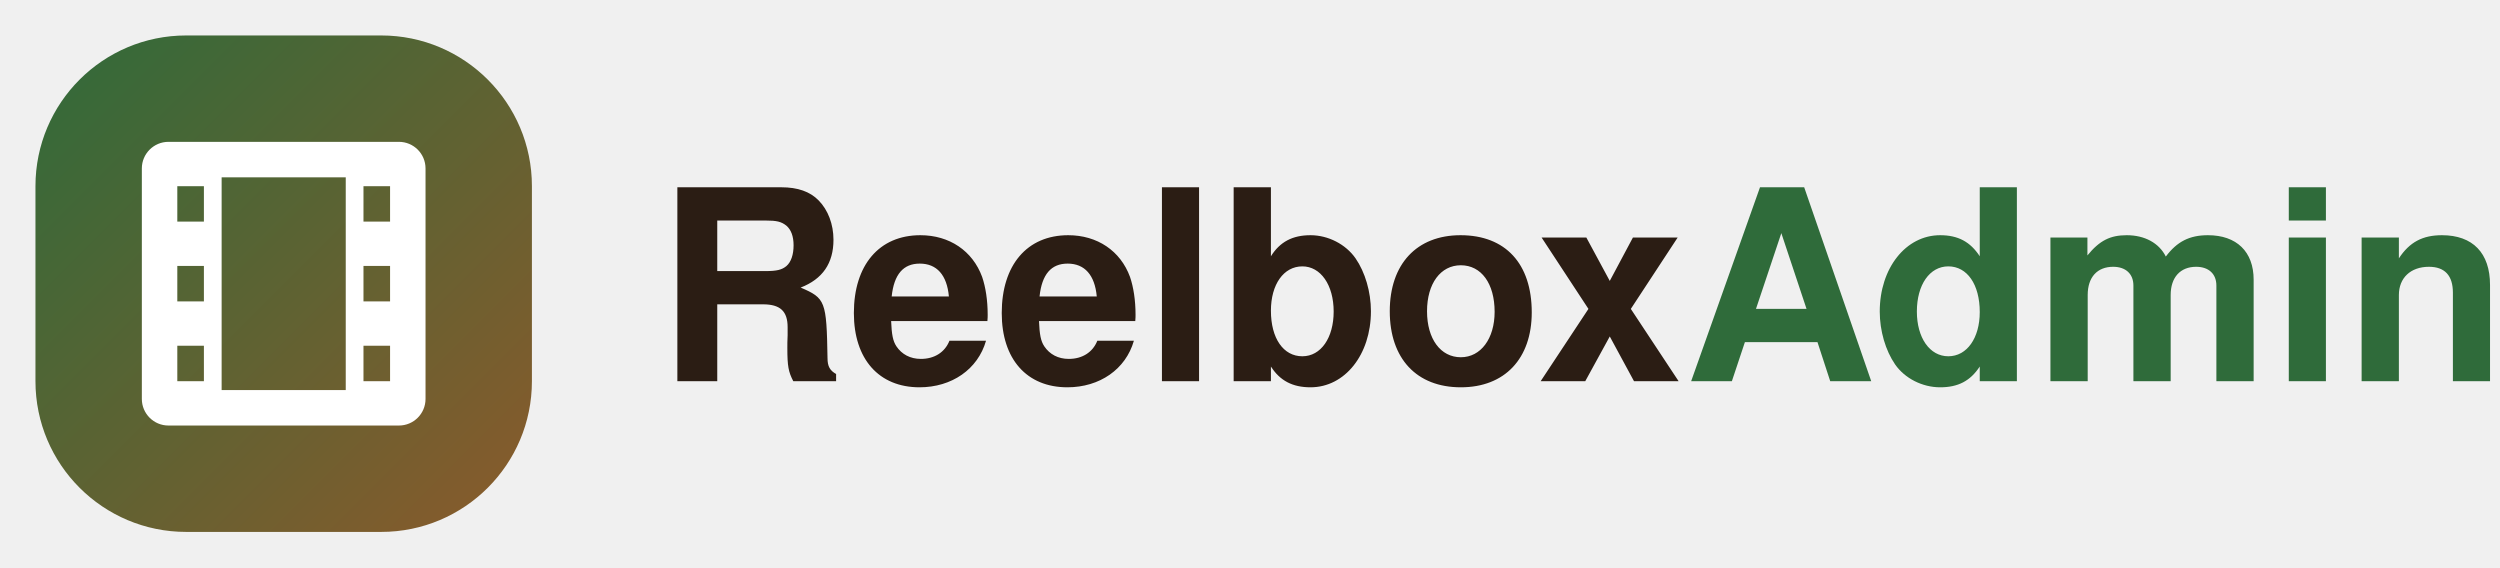
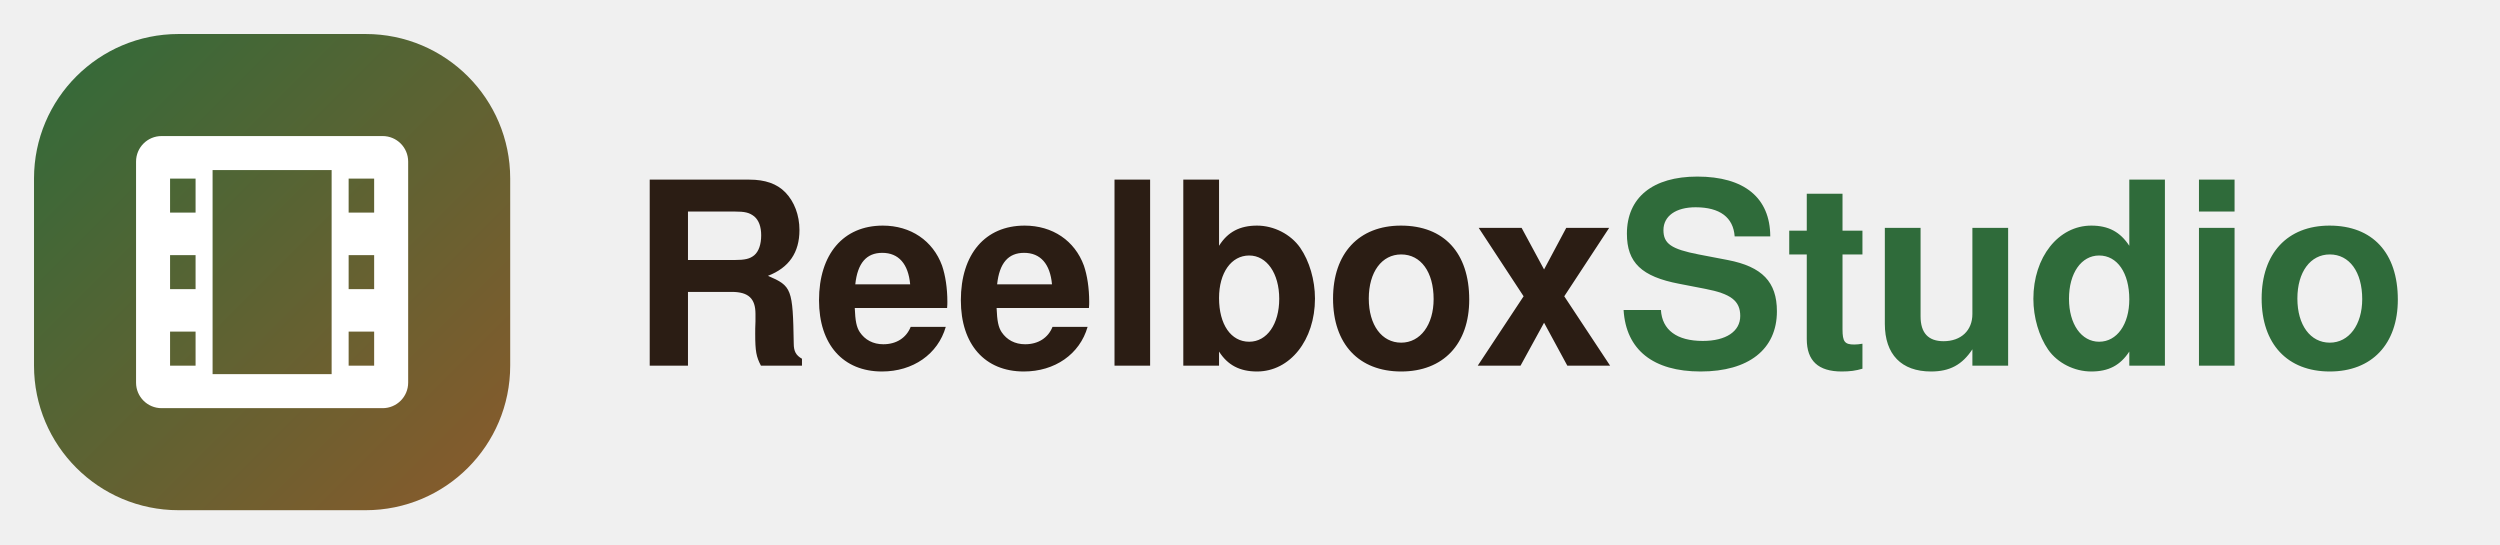
- <svg xmlns="http://www.w3.org/2000/svg" width="282" height="64" viewBox="0 0 282 64" role="img" aria-label="Reelbox Admin">
+ <svg xmlns="http://www.w3.org/2000/svg" width="294" height="64" viewBox="0 0 294 64" role="img" aria-label="Reelbox Studio">
  <defs>
    <linearGradient id="mark" x1="0" y1="0" x2="1" y2="1">
      <stop offset="0" stop-color="#2f6b3a" />
      <stop offset="1" stop-color="#8b5a2b" />
    </linearGradient>
  </defs>
  <rect x="4" y="4" width="56" height="56" rx="17" fill="url(#mark)" />
  <g fill="#ffffff">
    <path fill-rule="evenodd" d="M19 16h26a3 3 0 0 1 3 3v26a3 3 0 0 1-3 3H19a3 3 0 0 1-3-3V19a3 3 0 0 1 3-3Zm6 4v24h14V20H25Zm-5 1v4h3v-4h-3Zm0 9v4h3v-4h-3Zm0 9v4h3v-4h-3Zm21-18v4h3v-4h-3Zm0 9v4h3v-4h-3Zm0 9v4h3v-4h-3Z" />
  </g>
-   <text x="74" y="43" font-family="Outfit, 'Segoe UI', system-ui, -apple-system, Helvetica, Arial, sans-serif" font-size="30" font-weight="700" fill="#2b1d14">Reelbox<tspan fill="#2f6b3a">Admin</tspan>
+   <text x="74" y="43" font-family="Outfit, 'Segoe UI', system-ui, -apple-system, Helvetica, Arial, sans-serif" font-size="30" font-weight="700" fill="#2b1d14">Reelbox<tspan fill="#2f6b3a">Studio</tspan>
  </text>
</svg>
